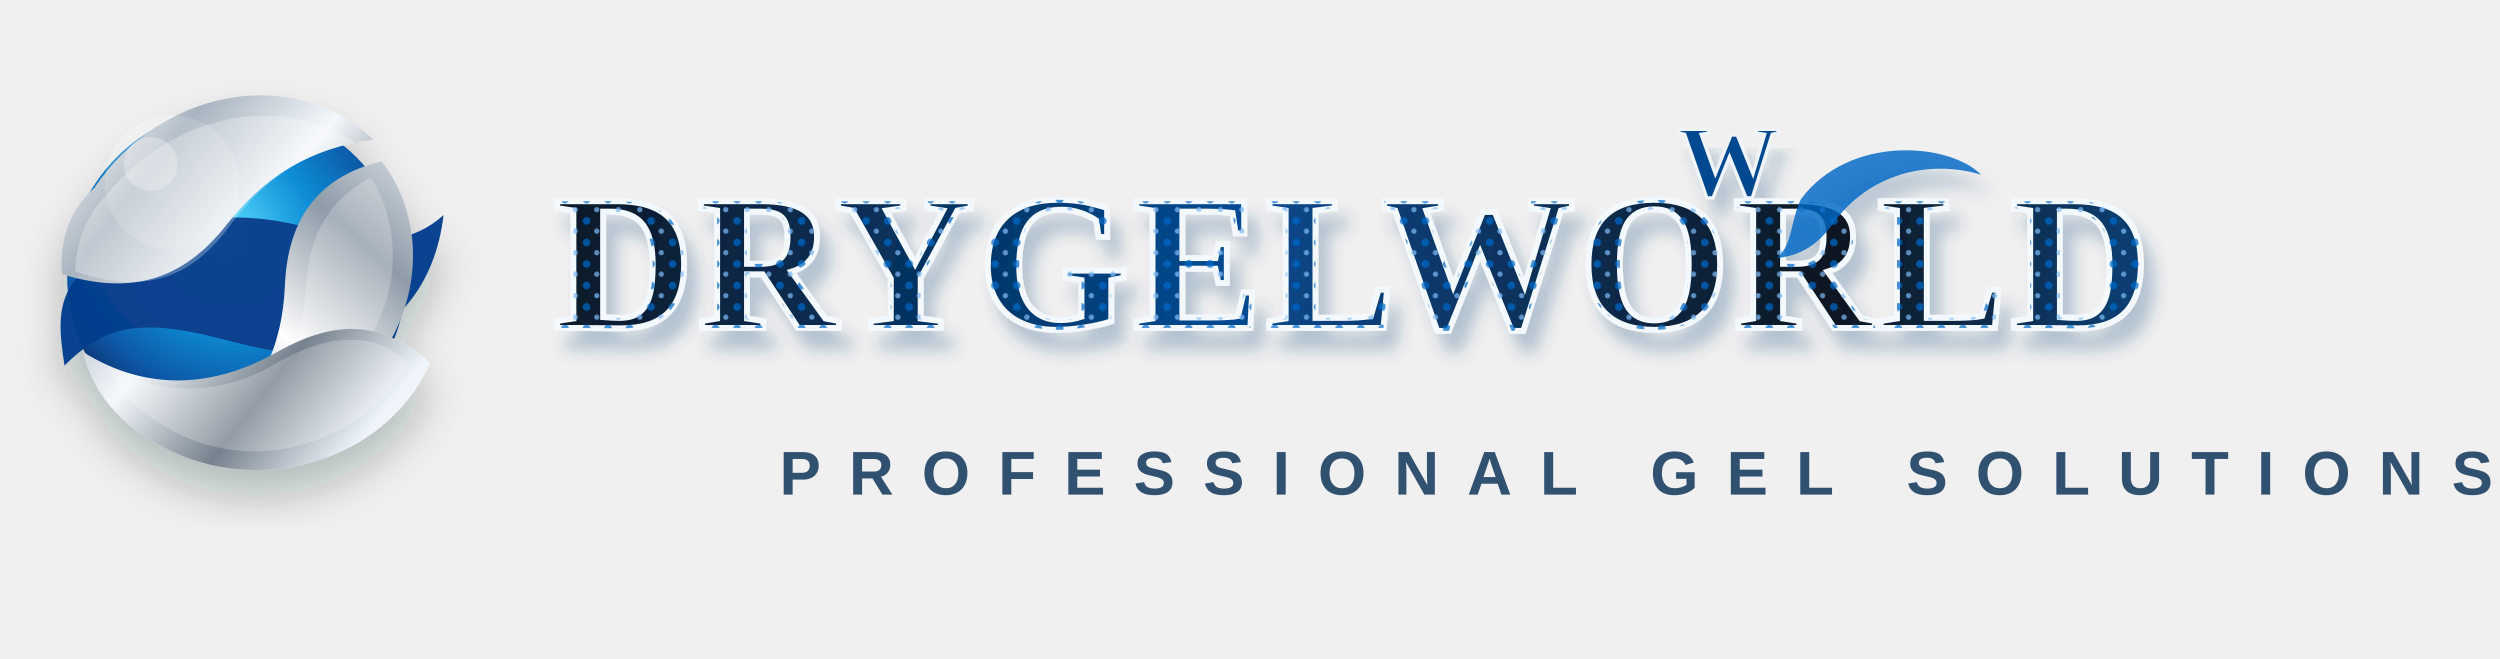
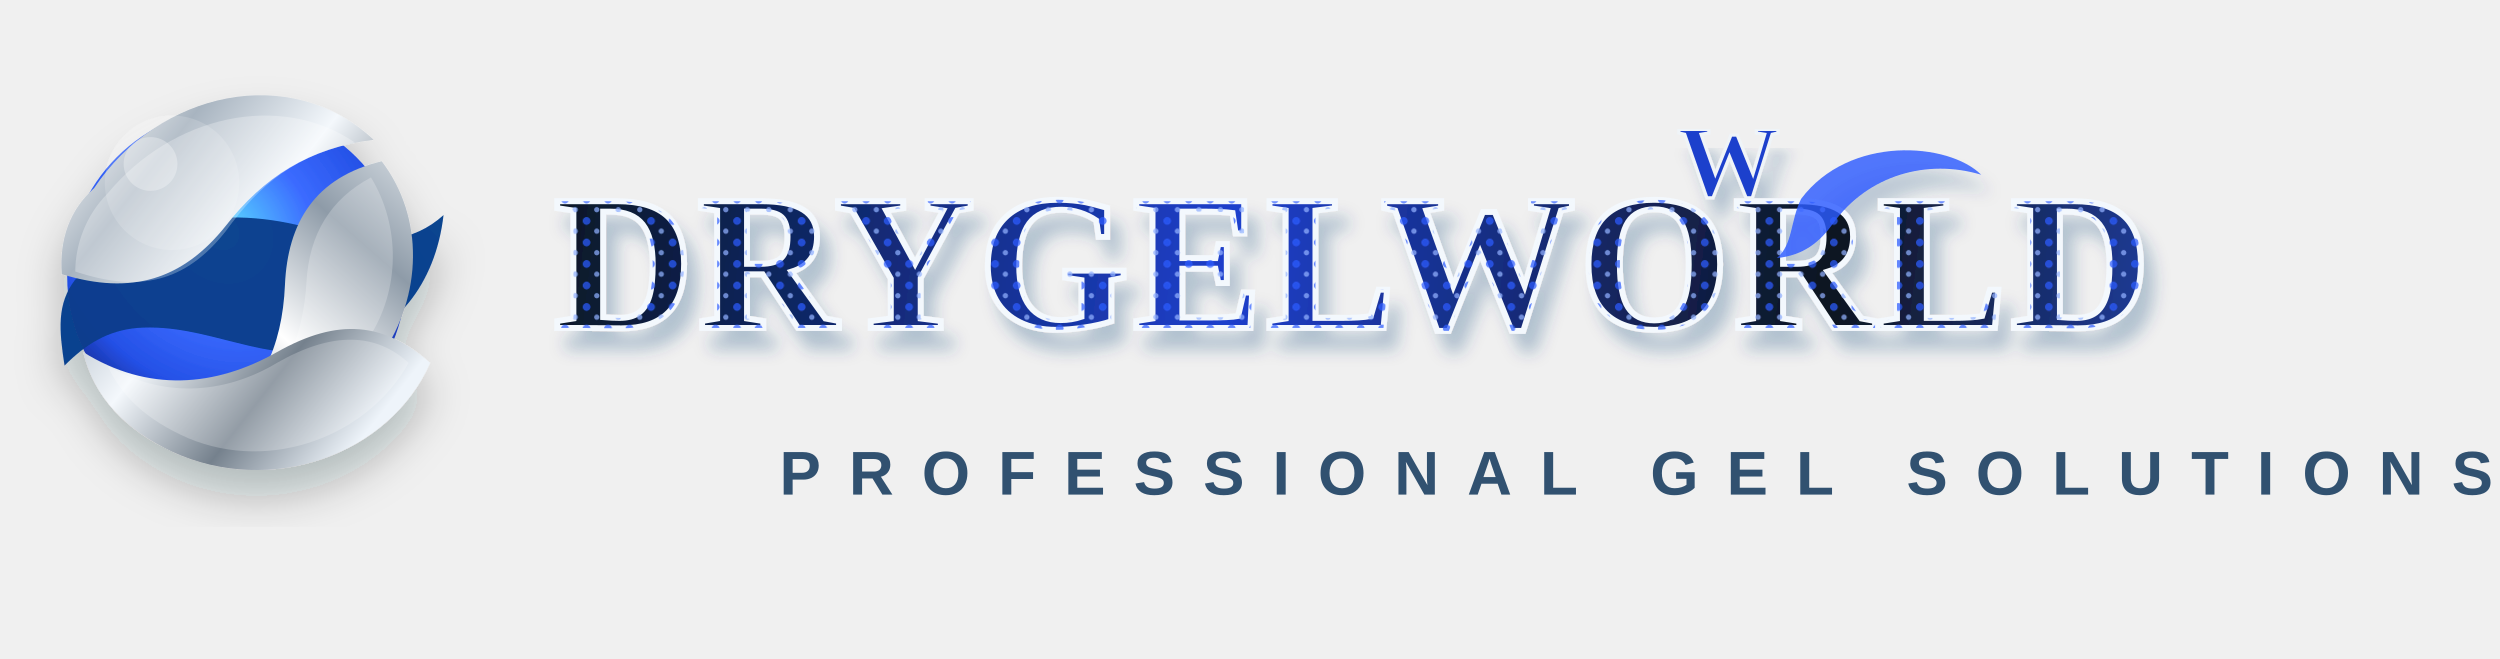
<svg xmlns="http://www.w3.org/2000/svg" width="930" height="245" viewBox="0 0 930 245" fill="none">
  <defs>
    <radialGradient id="core" cx="0" cy="0" r="1" gradientUnits="userSpaceOnUse" gradientTransform="translate(82 86) rotate(44) scale(86 74)">
      <stop stop-color="#5CE1FF" />
-       <stop offset="0.44" stop-color="#108FD8" />
-       <stop offset="0.78" stop-color="#0757A6" />
-       <stop offset="1" stop-color="#082A62" />
+       <stop offset="0.44" stop-color="#3B6BFF" />
+       <stop offset="0.78" stop-color="#2450E6" />
+       <stop offset="1" stop-color="#15298F" />
    </radialGradient>
    <linearGradient id="metalA" x1="31" y1="32" x2="159" y2="132" gradientUnits="userSpaceOnUse">
      <stop stop-color="#FFFFFF" />
      <stop offset="0.24" stop-color="#A8B4C0" />
      <stop offset="0.5" stop-color="#F4F8FC" />
      <stop offset="0.76" stop-color="#75818D" />
      <stop offset="1" stop-color="#EEF4FA" />
    </linearGradient>
    <linearGradient id="metalB" x1="158" y1="36" x2="42" y2="168" gradientUnits="userSpaceOnUse">
      <stop stop-color="#F8FCFF" />
      <stop offset="0.32" stop-color="#8E9BA8" />
      <stop offset="0.58" stop-color="#FFFFFF" />
      <stop offset="0.84" stop-color="#7B8794" />
      <stop offset="1" stop-color="#F3F8FD" />
    </linearGradient>
    <pattern id="dotGrid" width="8" height="8" patternUnits="userSpaceOnUse">
-       <circle cx="2.2" cy="2.2" r="1.45" fill="#0067C5" />
-       <circle cx="6" cy="6" r="1" fill="#7DB7F2" />
+       <circle cx="2.2" cy="2.2" r="1.45" fill="#2D5BFF" />
+       <circle cx="6" cy="6" r="1" fill="#8FAEFF" />
    </pattern>
    <linearGradient id="textShade" x1="210" y1="68" x2="900" y2="148" gradientUnits="userSpaceOnUse">
      <stop stop-color="#071827" />
-       <stop offset="0.36" stop-color="#064A91" />
+       <stop offset="0.36" stop-color="#1E3FCC" />
      <stop offset="0.68" stop-color="#0E1620" />
-       <stop offset="1" stop-color="#0067C5" />
+       <stop offset="1" stop-color="#2D5BFF" />
    </linearGradient>
    <filter id="wordShadow" x="185" y="48" width="745" height="112" filterUnits="userSpaceOnUse" color-interpolation-filters="sRGB">
      <feDropShadow dx="4" dy="7" stdDeviation="3" flood-color="#063A72" flood-opacity="0.26" />
    </filter>
    <filter id="markShadow" x="0" y="8" width="188" height="188" filterUnits="userSpaceOnUse" color-interpolation-filters="sRGB">
      <feDropShadow dx="0" dy="10" stdDeviation="8" flood-color="#071827" flood-opacity="0.25" />
    </filter>
  </defs>
  <g filter="url(#markShadow)">
    <circle cx="88" cy="103" r="63" fill="url(#core)" />
    <path d="M28 104C54 80 87 76 119 86C139 92 154 90 165 80C162 106 147 124 125 130C99 136 77 120 51 122C40 123 32 128 24 136C22 123 21 113 28 104Z" fill="#063D8B" opacity="0.95" />
    <path d="M35 70C59 34 108 23 139 52C115 55 98 66 84 84C68 104 49 110 23 102C22 89 26 78 35 70Z" fill="url(#metalA)" />
    <path d="M40 72C64 43 104 34 132 53C110 58 97 68 84 86C69 105 52 109 28 101C28 91 32 80 40 72Z" fill="white" opacity="0.27" />
    <path d="M142 60C158 81 157 110 142 132C127 154 102 166 77 161C97 147 105 129 106 106C107 83 117 66 142 60Z" fill="url(#metalB)" />
    <path d="M138 66C149 84 149 108 137 126C126 142 110 151 92 156C107 140 113 123 114 105C115 87 123 74 138 66Z" fill="white" opacity="0.22" />
    <path d="M31 131C55 146 80 144 103 131C126 118 143 120 160 135C145 169 101 185 64 168C47 160 35 148 31 131Z" fill="url(#metalA)" />
    <path d="M40 136C60 148 83 147 103 135C124 123 140 124 152 135C137 162 101 176 70 163C54 156 45 147 40 136Z" fill="white" opacity="0.22" />
    <circle cx="64" cy="68" r="25" fill="white" opacity="0.15" />
    <circle cx="56" cy="61" r="10" fill="white" opacity="0.3" />
  </g>
  <g filter="url(#wordShadow)">
    <text x="206" y="122" font-family="Georgia, 'Times New Roman', serif" font-size="72" font-weight="900" letter-spacing="1.5" fill="url(#textShade)" stroke="#F3F8FD" stroke-width="2.2">DRYGELWORLD</text>
    <text x="206" y="122" font-family="Georgia, 'Times New Roman', serif" font-size="72" font-weight="900" letter-spacing="1.5" fill="url(#dotGrid)" opacity="0.72">DRYGELWORLD</text>
-     <text x="624" y="73" font-family="Georgia, 'Times New Roman', serif" font-size="38" font-weight="900" fill="#064A91" stroke="#EFF4F8" stroke-width="1.2">W</text>
-     <path d="M670 74C688 50 725 53 737 65C717 59 695 65 682 83C677 90 671 95 661 96C667 91 666 82 670 74Z" fill="#0067C5" opacity="0.82" />
+     <text x="624" y="73" font-family="Georgia, 'Times New Roman', serif" font-size="38" font-weight="900" fill="#1E3FCC" stroke="#EFF4F8" stroke-width="1.2">W</text>
+     <path d="M670 74C688 50 725 53 737 65C717 59 695 65 682 83C677 90 671 95 661 96C667 91 666 82 670 74Z" fill="#2D5BFF" opacity="0.82" />
  </g>
  <text x="290" y="184" font-family="Arial, Helvetica, sans-serif" font-size="23" font-weight="700" letter-spacing="10.5" fill="#315170">PROFESSIONAL GEL SOLUTIONS</text>
</svg>
